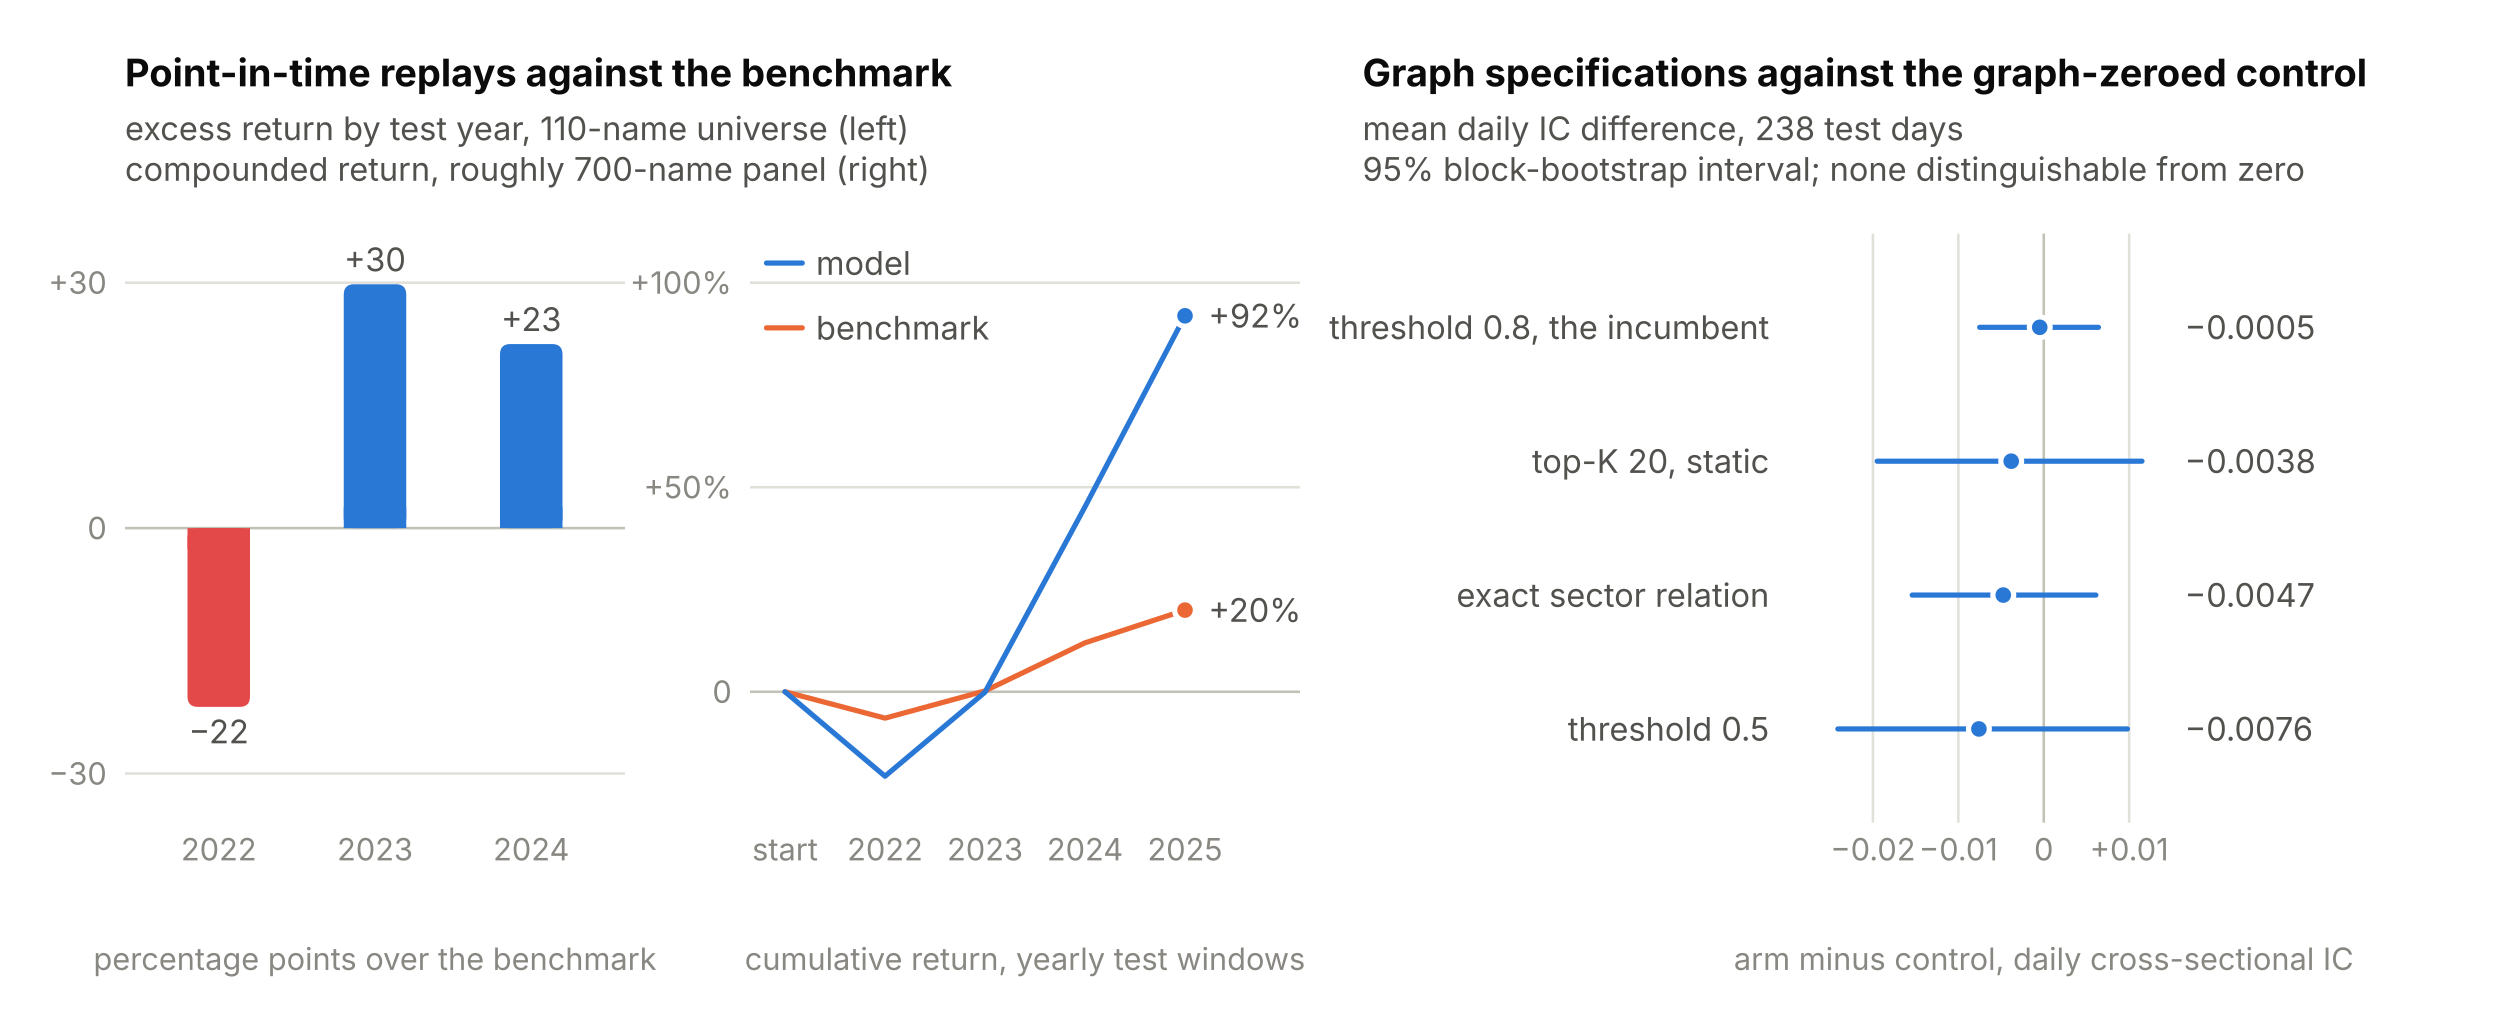
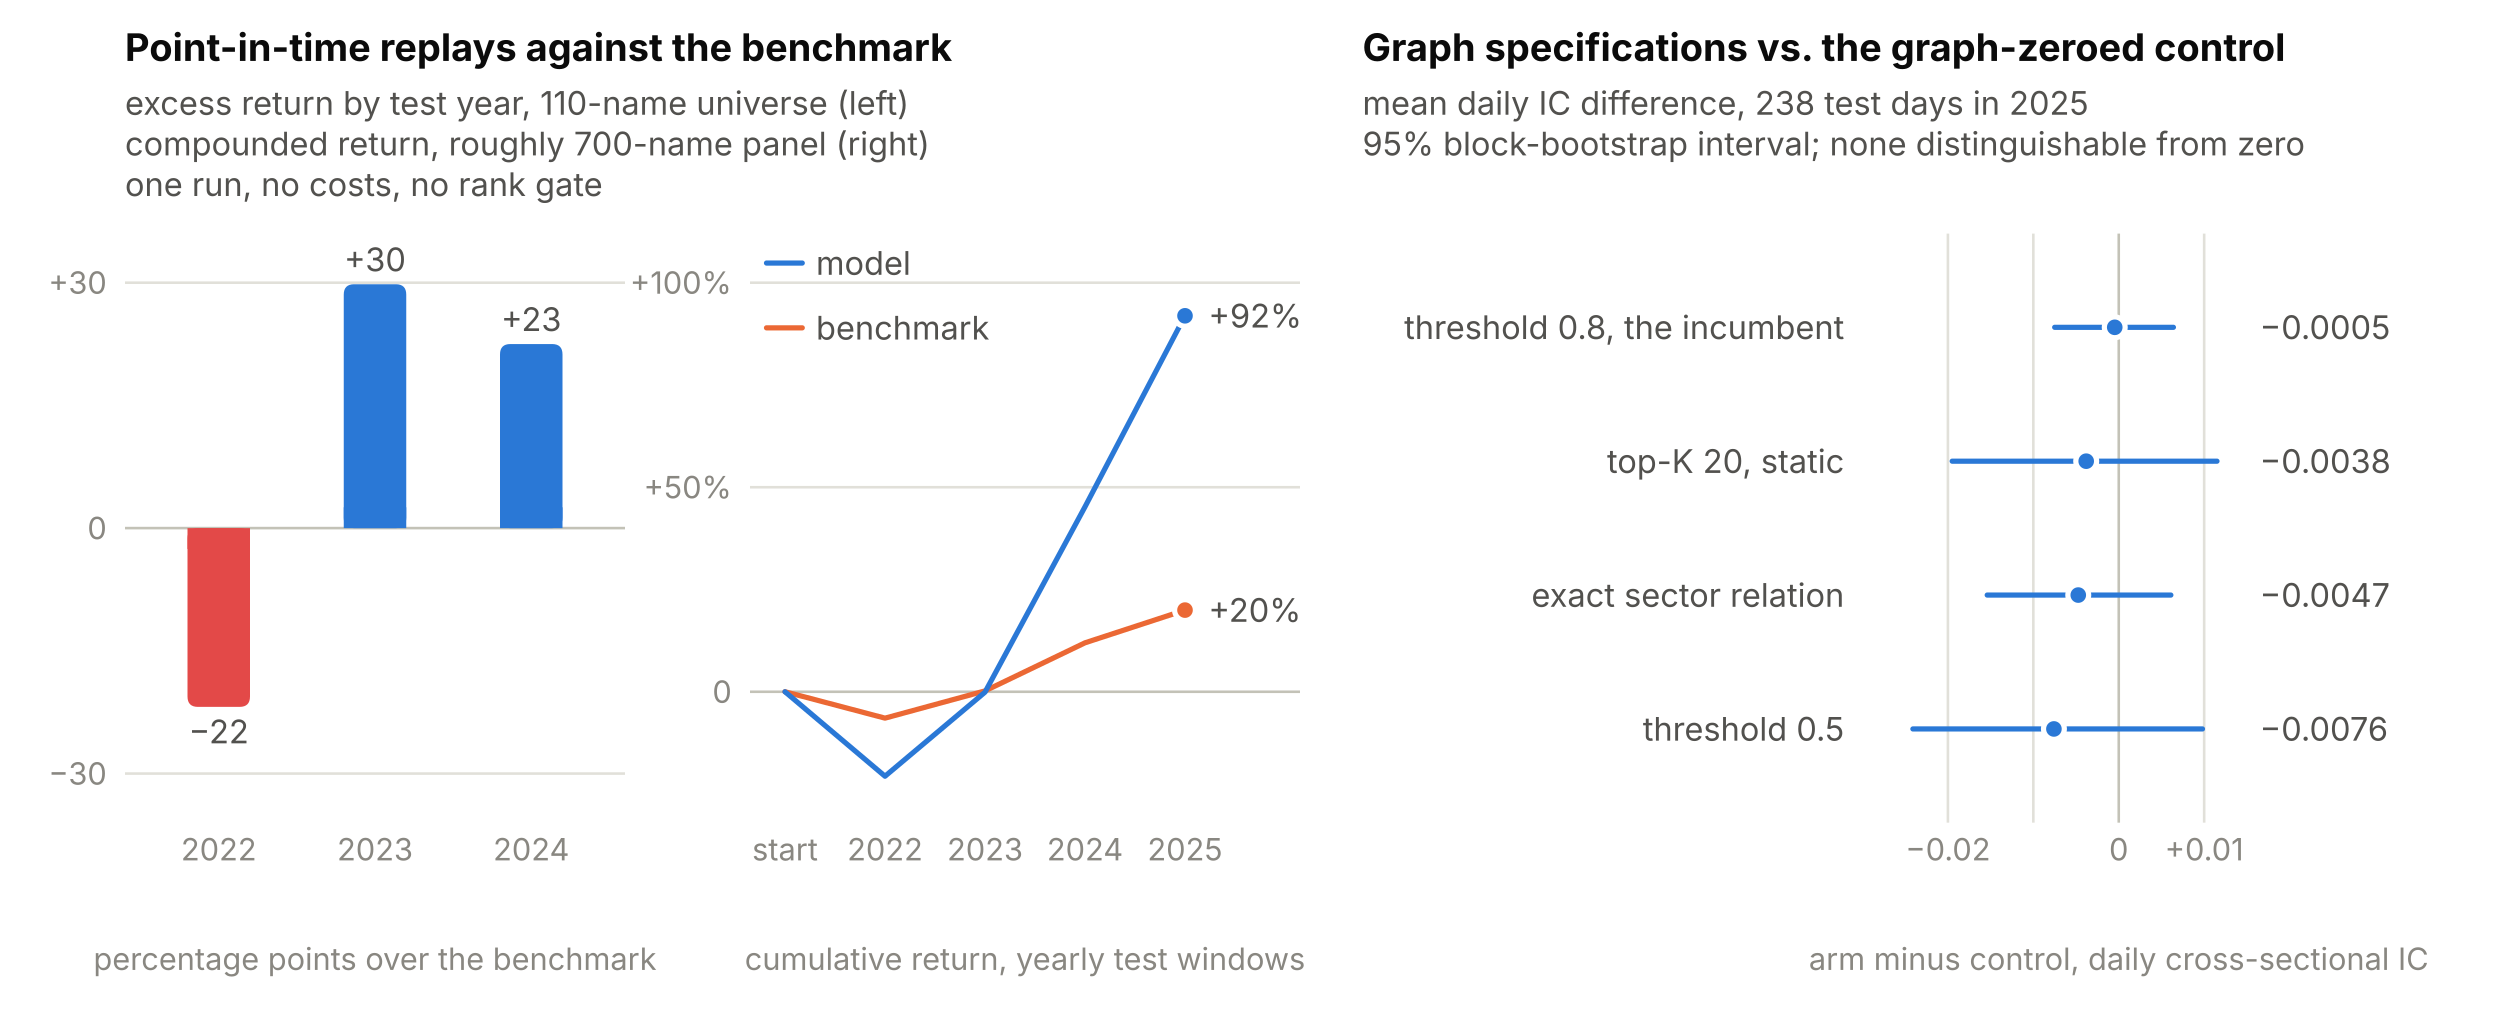
<svg xmlns="http://www.w3.org/2000/svg" xmlns:xlink="http://www.w3.org/1999/xlink" width="691.2pt" height="280.8pt" viewBox="0 0 691.2 280.8" version="1.1">
  <style>
  svg {
    --ink-primary: #0b0b0b;
    --ink-secondary: #52514e;
    --ink-muted: #898781;
    --grid: #e1e0d9;
    --baseline: #c3c2b7;
    --series-1: #2a78d6;
    --series-2: #eb6834;
    --negative: #e34948;
    --surface: #ffffff;
  }
  @media (prefers-color-scheme: dark) {
    svg {
      --ink-primary: #ffffff;
      --ink-secondary: #c3c2b7;
      --ink-muted: #898781;
      --grid: #2c2c2a;
      --baseline: #383835;
      --series-1: #3987e5;
      --series-2: #d95926;
      --negative: #e66767;
      --surface: #0d1117;
    }
  }
</style>
  <defs>
    <style type="text/css">*{stroke-linejoin: round; stroke-linecap: butt}</style>
  </defs>
  <g id="figure_1">
    <g id="axes_1">
      <g id="patch_1">
        <path d="M 34.56 227.448  L 172.8 227.448  L 172.8 64.584  L 34.56 64.584  L 34.56 227.448  z " style="fill: none" />
      </g>
      <g id="line2d_1">
        <path d="M 34.56 213.876  L 172.8 213.876  " clip-path="url(#clip-1)" style="fill: none; stroke: var(--grid, #e1e0d9); stroke-width: 0.72; stroke-linecap: square" />
      </g>
      <g id="line2d_2">
        <path d="M 34.56 78.156  L 172.8 78.156  " clip-path="url(#clip-1)" style="fill: none; stroke: var(--grid, #e1e0d9); stroke-width: 0.72; stroke-linecap: square" />
      </g>
      <g id="line2d_3">
        <path d="M 34.56 146.016  L 172.8 146.016  " clip-path="url(#clip-1)" style="fill: none; stroke: var(--baseline, #c3c2b7); stroke-width: 0.72; stroke-linecap: square" />
      </g>
      <g id="matplotlib.axis_1" />
      <g id="matplotlib.axis_2" />
      <g id="patch_2">
        <path d="M 54.72 195.441  L 66.24 195.441  Q 69.12 195.441 69.12 192.561  L 69.12 148.896  Q 69.12 146.016 66.24 146.016  L 54.72 146.016  Q 51.84 146.016 51.84 148.896  L 51.84 192.561  Q 51.84 195.441 54.72 195.441  z " clip-path="url(#clip-1)" style="fill: var(--negative, #e34948)" />
      </g>
      <g id="patch_3">
        <path d="M 51.84 151.776  L 69.12 151.776  L 69.12 146.016  L 51.84 146.016  z " clip-path="url(#clip-1)" style="fill: var(--negative, #e34948)" />
      </g>
      <g id="patch_4">
        <path d="M 97.92 146.016  L 109.44 146.016  Q 112.32 146.016 112.32 143.136  L 112.32 81.466  Q 112.32 78.586 109.44 78.586  L 97.92 78.586  Q 95.04 78.586 95.04 81.466  L 95.04 143.136  Q 95.04 146.016 97.92 146.016  z " clip-path="url(#clip-1)" style="fill: var(--series-1, #2a78d6)" />
      </g>
      <g id="patch_5">
        <path d="M 95.04 146.016  L 112.32 146.016  L 112.32 140.256  L 95.04 140.256  z " clip-path="url(#clip-1)" style="fill: var(--series-1, #2a78d6)" />
      </g>
      <g id="patch_6">
        <path d="M 141.12 146.016  L 152.64 146.016  Q 155.52 146.016 155.52 143.136  L 155.52 98.001  Q 155.52 95.121 152.64 95.121  L 141.12 95.121  Q 138.24 95.121 138.24 98.001  L 138.24 143.136  Q 138.24 146.016 141.12 146.016  z " clip-path="url(#clip-1)" style="fill: var(--series-1, #2a78d6)" />
      </g>
      <g id="patch_7">
        <path d="M 138.24 146.016  L 155.52 146.016  L 155.52 140.256  L 138.24 140.256  z " clip-path="url(#clip-1)" style="fill: var(--series-1, #2a78d6)" />
      </g>
      <g id="text_1">
        <text style="font-size: 9px; font-family: system-ui, -apple-system, 'Segoe UI', sans-serif; text-anchor: middle; fill: var(--ink-secondary, #52514e); font-variant-numeric: tabular-nums" x="60.48" y="205.521" transform="rotate(-0 60.48 205.5207)">−22</text>
      </g>
      <g id="text_2">
        <text style="font-size: 9px; font-family: system-ui, -apple-system, 'Segoe UI', sans-serif; text-anchor: middle; fill: var(--ink-secondary, #52514e); font-variant-numeric: tabular-nums" x="103.68" y="74.986" transform="rotate(-0 103.68 74.98578)">+30</text>
      </g>
      <g id="text_3">
        <text style="font-size: 9px; font-family: system-ui, -apple-system, 'Segoe UI', sans-serif; text-anchor: middle; fill: var(--ink-secondary, #52514e); font-variant-numeric: tabular-nums" x="146.88" y="91.521" transform="rotate(-0 146.88 91.521)">+23</text>
      </g>
      <g id="text_4">
        <text style="font-size: 8.5px; font-family: system-ui, -apple-system, 'Segoe UI', sans-serif; text-anchor: middle; fill: var(--ink-muted, #898781); font-variant-numeric: tabular-nums" x="60.48" y="237.888" transform="rotate(-0 60.48 237.888)">2022</text>
      </g>
      <g id="text_5">
        <text style="font-size: 8.5px; font-family: system-ui, -apple-system, 'Segoe UI', sans-serif; text-anchor: middle; fill: var(--ink-muted, #898781); font-variant-numeric: tabular-nums" x="103.68" y="237.888" transform="rotate(-0 103.68 237.888)">2023</text>
      </g>
      <g id="text_6">
        <text style="font-size: 8.5px; font-family: system-ui, -apple-system, 'Segoe UI', sans-serif; text-anchor: middle; fill: var(--ink-muted, #898781); font-variant-numeric: tabular-nums" x="146.88" y="237.888" transform="rotate(-0 146.88 237.888)">2024</text>
      </g>
      <g id="text_7">
        <text style="font-size: 8.5px; font-family: system-ui, -apple-system, 'Segoe UI', sans-serif; text-anchor: end; fill: var(--ink-muted, #898781); font-variant-numeric: tabular-nums" x="29.52" y="216.936" transform="rotate(-0 29.52 216.936)">−30</text>
      </g>
      <g id="text_8">
        <text style="font-size: 8.5px; font-family: system-ui, -apple-system, 'Segoe UI', sans-serif; text-anchor: end; fill: var(--ink-muted, #898781); font-variant-numeric: tabular-nums" x="29.52" y="149.076" transform="rotate(-0 29.52 149.076)">0</text>
      </g>
      <g id="text_9">
        <text style="font-size: 8.5px; font-family: system-ui, -apple-system, 'Segoe UI', sans-serif; text-anchor: end; fill: var(--ink-muted, #898781); font-variant-numeric: tabular-nums" x="29.52" y="81.216" transform="rotate(-0 29.52 81.216)">+30</text>
      </g>
    </g>
    <g id="axes_2">
      <g id="patch_8">
        <path d="M 207.36 227.448  L 359.424 227.448  L 359.424 64.584  L 207.36 64.584  L 207.36 227.448  z " style="fill: none" />
      </g>
      <g id="line2d_4">
        <path d="M 207.36 134.706  L 359.424 134.706  " clip-path="url(#clip-2)" style="fill: none; stroke: var(--grid, #e1e0d9); stroke-width: 0.72; stroke-linecap: square" />
      </g>
      <g id="line2d_5">
        <path d="M 207.36 78.156  L 359.424 78.156  " clip-path="url(#clip-2)" style="fill: none; stroke: var(--grid, #e1e0d9); stroke-width: 0.72; stroke-linecap: square" />
      </g>
      <g id="line2d_6">
        <path d="M 207.36 191.256  L 359.424 191.256  " clip-path="url(#clip-2)" style="fill: none; stroke: var(--baseline, #c3c2b7); stroke-width: 0.72; stroke-linecap: square" />
      </g>
      <g id="matplotlib.axis_3" />
      <g id="matplotlib.axis_4" />
      <g id="line2d_7">
        <path d="M 217.037 191.256  L 244.685 198.551  L 272.333 191.018  L 299.981 177.723  L 327.629 168.681  " clip-path="url(#clip-2)" style="fill: none; stroke: var(--series-2, #eb6834); stroke-width: 1.44; stroke-linecap: round" />
      </g>
      <g id="line2d_8">
        <path d="M 217.037 191.256  L 244.685 214.611  L 272.333 191.367  L 299.981 140.116  L 327.629 87.312  " clip-path="url(#clip-2)" style="fill: none; stroke: var(--series-1, #2a78d6); stroke-width: 1.44; stroke-linecap: round" />
      </g>
      <g id="line2d_9">
        <defs>
          <path id="marker-1" d="M 0 2.88  C 0.764 2.88 1.496 2.577 2.036 2.036  C 2.577 1.496 2.88 0.764 2.88 0  C 2.88 -0.764 2.577 -1.496 2.036 -2.036  C 1.496 -2.577 0.764 -2.88 0 -2.88  C -0.764 -2.88 -1.496 -2.577 -2.036 -2.036  C -2.577 -1.496 -2.88 -0.764 -2.88 0  C -2.88 0.764 -2.577 1.496 -2.036 2.036  C -1.496 2.577 -0.764 2.88 0 2.88  z " style="stroke: var(--surface, #ffffff); stroke-width: 1.44" />
        </defs>
        <g clip-path="url(#clip-2)">
          <use xlink:href="#marker-1" x="327.629" y="168.681" style="fill: var(--series-2, #eb6834); stroke: var(--surface, #ffffff); stroke-width: 1.44" />
        </g>
      </g>
      <g id="text_10">
        <text style="font-size: 9px; font-family: system-ui, -apple-system, 'Segoe UI', sans-serif; text-anchor: start; fill: var(--ink-secondary, #52514e); font-variant-numeric: tabular-nums" x="334.109" y="171.921" transform="rotate(-0 334.1088 171.9214)">+20%</text>
      </g>
      <g id="line2d_10">
        <defs>
          <path id="marker-2" d="M 0 2.88  C 0.764 2.88 1.496 2.577 2.036 2.036  C 2.577 1.496 2.88 0.764 2.88 0  C 2.88 -0.764 2.577 -1.496 2.036 -2.036  C 1.496 -2.577 0.764 -2.88 0 -2.88  C -0.764 -2.88 -1.496 -2.577 -2.036 -2.036  C -2.577 -1.496 -2.88 -0.764 -2.88 0  C -2.88 0.764 -2.577 1.496 -2.036 2.036  C -1.496 2.577 -0.764 2.88 0 2.88  z " style="stroke: var(--surface, #ffffff); stroke-width: 1.44" />
        </defs>
        <g clip-path="url(#clip-2)">
          <use xlink:href="#marker-2" x="327.629" y="87.312" style="fill: var(--series-1, #2a78d6); stroke: var(--surface, #ffffff); stroke-width: 1.44" />
        </g>
      </g>
      <g id="text_11">
        <text style="font-size: 9px; font-family: system-ui, -apple-system, 'Segoe UI', sans-serif; text-anchor: start; fill: var(--ink-secondary, #52514e); font-variant-numeric: tabular-nums" x="334.109" y="90.552" transform="rotate(-0 334.1088 90.55222)">+92%</text>
      </g>
      <g id="text_12">
        <text style="font-size: 9px; font-family: system-ui, -apple-system, 'Segoe UI', sans-serif; text-anchor: start; fill: var(--ink-secondary, #52514e)" x="225.608" y="75.967" transform="rotate(-0 225.6077 75.9672)">model</text>
      </g>
      <g id="text_13">
        <text style="font-size: 9px; font-family: system-ui, -apple-system, 'Segoe UI', sans-serif; text-anchor: start; fill: var(--ink-secondary, #52514e)" x="225.608" y="93.882" transform="rotate(-0 225.6077 93.88224)">benchmark</text>
      </g>
      <g id="text_14">
        <text style="font-size: 8.5px; font-family: system-ui, -apple-system, 'Segoe UI', sans-serif; text-anchor: middle; fill: var(--ink-muted, #898781)" x="217.037" y="237.888" transform="rotate(-0 217.0368 237.888)">start</text>
      </g>
      <g id="text_15">
        <text style="font-size: 8.5px; font-family: system-ui, -apple-system, 'Segoe UI', sans-serif; text-anchor: middle; fill: var(--ink-muted, #898781); font-variant-numeric: tabular-nums" x="244.685" y="237.888" transform="rotate(-0 244.6848 237.888)">2022</text>
      </g>
      <g id="text_16">
        <text style="font-size: 8.5px; font-family: system-ui, -apple-system, 'Segoe UI', sans-serif; text-anchor: middle; fill: var(--ink-muted, #898781); font-variant-numeric: tabular-nums" x="272.333" y="237.888" transform="rotate(-0 272.3328 237.888)">2023</text>
      </g>
      <g id="text_17">
        <text style="font-size: 8.5px; font-family: system-ui, -apple-system, 'Segoe UI', sans-serif; text-anchor: middle; fill: var(--ink-muted, #898781); font-variant-numeric: tabular-nums" x="299.981" y="237.888" transform="rotate(-0 299.9808 237.888)">2024</text>
      </g>
      <g id="text_18">
        <text style="font-size: 8.5px; font-family: system-ui, -apple-system, 'Segoe UI', sans-serif; text-anchor: middle; fill: var(--ink-muted, #898781); font-variant-numeric: tabular-nums" x="327.629" y="237.888" transform="rotate(-0 327.6288 237.888)">2025</text>
      </g>
      <g id="text_19">
        <text style="font-size: 8.5px; font-family: system-ui, -apple-system, 'Segoe UI', sans-serif; text-anchor: end; fill: var(--ink-muted, #898781); font-variant-numeric: tabular-nums" x="202.32" y="194.316" transform="rotate(-0 202.32 194.316)">0</text>
      </g>
      <g id="text_20">
        <text style="font-size: 8.5px; font-family: system-ui, -apple-system, 'Segoe UI', sans-serif; text-anchor: end; fill: var(--ink-muted, #898781); font-variant-numeric: tabular-nums" x="202.32" y="137.766" transform="rotate(-0 202.32 137.766)">+50%</text>
      </g>
      <g id="text_21">
        <text style="font-size: 8.5px; font-family: system-ui, -apple-system, 'Segoe UI', sans-serif; text-anchor: end; fill: var(--ink-muted, #898781); font-variant-numeric: tabular-nums" x="202.32" y="81.216" transform="rotate(-0 202.32 81.216)">+100%</text>
      </g>
      <g id="line2d_11">
        <path d="M 211.922 72.727  L 221.806 72.727  " clip-path="url(#clip-2)" style="fill: none; stroke: var(--series-1, #2a78d6); stroke-width: 1.44; stroke-linecap: round" />
      </g>
      <g id="line2d_12">
        <path d="M 211.922 90.642  L 221.806 90.642  " clip-path="url(#clip-2)" style="fill: none; stroke: var(--series-2, #eb6834); stroke-width: 1.44; stroke-linecap: round" />
      </g>
    </g>
    <g id="axes_3">
      <g id="patch_9">
-         <path d="M 494.208 227.448  L 635.904 227.448  L 635.904 64.584  L 494.208 64.584  L 494.208 227.448  z " style="fill: none" />
+         <path d="M 514.944 227.448  L 656.64 227.448  L 656.64 64.584  L 514.944 64.584  L 514.944 227.448  z " style="fill: none" />
      </g>
      <g id="line2d_13">
-         <path d="M 517.824 227.448  L 517.824 64.584  " clip-path="url(#clip-3)" style="fill: none; stroke: var(--grid, #e1e0d9); stroke-width: 0.72; stroke-linecap: square" />
+         <path d="M 538.56 227.448  L 538.56 64.584  " clip-path="url(#clip-3)" style="fill: none; stroke: var(--grid, #e1e0d9); stroke-width: 0.72; stroke-linecap: square" />
      </g>
      <g id="line2d_14">
-         <path d="M 541.44 227.448  L 541.44 64.584  " clip-path="url(#clip-3)" style="fill: none; stroke: var(--grid, #e1e0d9); stroke-width: 0.72; stroke-linecap: square" />
+         <path d="M 562.176 227.448  L 562.176 64.584  " clip-path="url(#clip-3)" style="fill: none; stroke: var(--grid, #e1e0d9); stroke-width: 0.72; stroke-linecap: square" />
      </g>
      <g id="line2d_15">
-         <path d="M 588.672 227.448  L 588.672 64.584  " clip-path="url(#clip-3)" style="fill: none; stroke: var(--grid, #e1e0d9); stroke-width: 0.72; stroke-linecap: square" />
+         <path d="M 609.408 227.448  L 609.408 64.584  " clip-path="url(#clip-3)" style="fill: none; stroke: var(--grid, #e1e0d9); stroke-width: 0.72; stroke-linecap: square" />
      </g>
      <g id="line2d_16">
-         <path d="M 565.056 227.448  L 565.056 64.584  " clip-path="url(#clip-3)" style="fill: none; stroke: var(--baseline, #c3c2b7); stroke-width: 0.72; stroke-linecap: square" />
+         <path d="M 585.792 227.448  L 585.792 64.584  " clip-path="url(#clip-3)" style="fill: none; stroke: var(--baseline, #c3c2b7); stroke-width: 0.72; stroke-linecap: square" />
      </g>
      <g id="matplotlib.axis_5" />
      <g id="matplotlib.axis_6" />
      <g id="line2d_17">
-         <path d="M 547.344 90.494  L 580.17 90.494  " clip-path="url(#clip-3)" style="fill: none; stroke: var(--series-1, #2a78d6); stroke-width: 1.44; stroke-linecap: round" />
+         <path d="M 568.08 90.494  L 600.906 90.494  " clip-path="url(#clip-3)" style="fill: none; stroke: var(--series-1, #2a78d6); stroke-width: 1.44; stroke-linecap: round" />
      </g>
      <g id="line2d_18">
-         <path d="M 519.005 127.509  L 592.214 127.509  " clip-path="url(#clip-3)" style="fill: none; stroke: var(--series-1, #2a78d6); stroke-width: 1.44; stroke-linecap: round" />
+         <path d="M 539.741 127.509  L 612.95 127.509  " clip-path="url(#clip-3)" style="fill: none; stroke: var(--series-1, #2a78d6); stroke-width: 1.44; stroke-linecap: round" />
      </g>
      <g id="line2d_19">
-         <path d="M 528.687 164.523  L 579.462 164.523  " clip-path="url(#clip-3)" style="fill: none; stroke: var(--series-1, #2a78d6); stroke-width: 1.44; stroke-linecap: round" />
+         <path d="M 549.423 164.523  L 600.198 164.523  " clip-path="url(#clip-3)" style="fill: none; stroke: var(--series-1, #2a78d6); stroke-width: 1.44; stroke-linecap: round" />
      </g>
      <g id="line2d_20">
-         <path d="M 508.141 201.538  L 588.2 201.538  " clip-path="url(#clip-3)" style="fill: none; stroke: var(--series-1, #2a78d6); stroke-width: 1.44; stroke-linecap: round" />
+         <path d="M 528.877 201.538  L 608.936 201.538  " clip-path="url(#clip-3)" style="fill: none; stroke: var(--series-1, #2a78d6); stroke-width: 1.44; stroke-linecap: round" />
      </g>
      <g id="line2d_21">
        <g clip-path="url(#clip-3)">
-           <use xlink:href="#marker-2" x="563.946" y="90.494" style="fill: var(--series-1, #2a78d6); stroke: var(--surface, #ffffff); stroke-width: 1.44" />
+           <use xlink:href="#marker-2" x="584.682" y="90.494" style="fill: var(--series-1, #2a78d6); stroke: var(--surface, #ffffff); stroke-width: 1.44" />
        </g>
      </g>
      <g id="text_22">
-         <text style="font-size: 9px; font-family: system-ui, -apple-system, 'Segoe UI', sans-serif; text-anchor: start; fill: var(--ink-secondary, #52514e); font-variant-numeric: tabular-nums" x="604.022" y="93.734" transform="rotate(-0 604.0224 93.73418)">−0.0005</text>
+         <text style="font-size: 9px; font-family: system-ui, -apple-system, 'Segoe UI', sans-serif; text-anchor: start; fill: var(--ink-secondary, #52514e); font-variant-numeric: tabular-nums" x="624.758" y="93.734" transform="rotate(-0 624.7584 93.73418)">−0.0005</text>
      </g>
      <g id="text_23">
-         <text style="font-size: 9px; font-family: system-ui, -apple-system, 'Segoe UI', sans-serif; text-anchor: end; fill: var(--ink-secondary, #52514e)" x="489.168" y="93.734" transform="rotate(-0 489.168 93.73418)">threshold 0.8, the incumbent</text>
+         <text style="font-size: 9px; font-family: system-ui, -apple-system, 'Segoe UI', sans-serif; text-anchor: end; fill: var(--ink-secondary, #52514e)" x="509.904" y="93.734" transform="rotate(-0 509.904 93.73418)">threshold 0.8, the incumbent</text>
      </g>
      <g id="line2d_22">
        <g clip-path="url(#clip-3)">
-           <use xlink:href="#marker-2" x="556.058" y="127.509" style="fill: var(--series-1, #2a78d6); stroke: var(--surface, #ffffff); stroke-width: 1.44" />
+           <use xlink:href="#marker-2" x="576.794" y="127.509" style="fill: var(--series-1, #2a78d6); stroke: var(--surface, #ffffff); stroke-width: 1.44" />
        </g>
      </g>
      <g id="text_24">
-         <text style="font-size: 9px; font-family: system-ui, -apple-system, 'Segoe UI', sans-serif; text-anchor: start; fill: var(--ink-secondary, #52514e); font-variant-numeric: tabular-nums" x="604.022" y="130.749" transform="rotate(-0 604.0224 130.7487)">−0.0038</text>
+         <text style="font-size: 9px; font-family: system-ui, -apple-system, 'Segoe UI', sans-serif; text-anchor: start; fill: var(--ink-secondary, #52514e); font-variant-numeric: tabular-nums" x="624.758" y="130.749" transform="rotate(-0 624.7584 130.7487)">−0.0038</text>
      </g>
      <g id="text_25">
-         <text style="font-size: 9px; font-family: system-ui, -apple-system, 'Segoe UI', sans-serif; text-anchor: end; fill: var(--ink-secondary, #52514e)" x="489.168" y="130.749" transform="rotate(-0 489.168 130.7487)">top-K 20, static</text>
+         <text style="font-size: 9px; font-family: system-ui, -apple-system, 'Segoe UI', sans-serif; text-anchor: end; fill: var(--ink-secondary, #52514e)" x="509.904" y="130.749" transform="rotate(-0 509.904 130.7487)">top-K 20, static</text>
      </g>
      <g id="line2d_23">
        <g clip-path="url(#clip-3)">
-           <use xlink:href="#marker-2" x="553.862" y="164.523" style="fill: var(--series-1, #2a78d6); stroke: var(--surface, #ffffff); stroke-width: 1.44" />
+           <use xlink:href="#marker-2" x="574.598" y="164.523" style="fill: var(--series-1, #2a78d6); stroke: var(--surface, #ffffff); stroke-width: 1.44" />
        </g>
      </g>
      <g id="text_26">
-         <text style="font-size: 9px; font-family: system-ui, -apple-system, 'Segoe UI', sans-serif; text-anchor: start; fill: var(--ink-secondary, #52514e); font-variant-numeric: tabular-nums" x="604.022" y="167.763" transform="rotate(-0 604.0224 167.7633)">−0.0047</text>
+         <text style="font-size: 9px; font-family: system-ui, -apple-system, 'Segoe UI', sans-serif; text-anchor: start; fill: var(--ink-secondary, #52514e); font-variant-numeric: tabular-nums" x="624.758" y="167.763" transform="rotate(-0 624.7584 167.7633)">−0.0047</text>
      </g>
      <g id="text_27">
-         <text style="font-size: 9px; font-family: system-ui, -apple-system, 'Segoe UI', sans-serif; text-anchor: end; fill: var(--ink-secondary, #52514e)" x="489.168" y="167.763" transform="rotate(-0 489.168 167.7633)">exact sector relation</text>
+         <text style="font-size: 9px; font-family: system-ui, -apple-system, 'Segoe UI', sans-serif; text-anchor: end; fill: var(--ink-secondary, #52514e)" x="509.904" y="167.763" transform="rotate(-0 509.904 167.7633)">exact sector relation</text>
      </g>
      <g id="line2d_24">
        <g clip-path="url(#clip-3)">
-           <use xlink:href="#marker-2" x="547.131" y="201.538" style="fill: var(--series-1, #2a78d6); stroke: var(--surface, #ffffff); stroke-width: 1.44" />
+           <use xlink:href="#marker-2" x="567.867" y="201.538" style="fill: var(--series-1, #2a78d6); stroke: var(--surface, #ffffff); stroke-width: 1.44" />
        </g>
      </g>
      <g id="text_28">
-         <text style="font-size: 9px; font-family: system-ui, -apple-system, 'Segoe UI', sans-serif; text-anchor: start; fill: var(--ink-secondary, #52514e); font-variant-numeric: tabular-nums" x="604.022" y="204.778" transform="rotate(-0 604.0224 204.7778)">−0.0076</text>
+         <text style="font-size: 9px; font-family: system-ui, -apple-system, 'Segoe UI', sans-serif; text-anchor: start; fill: var(--ink-secondary, #52514e); font-variant-numeric: tabular-nums" x="624.758" y="204.778" transform="rotate(-0 624.7584 204.7778)">−0.0076</text>
      </g>
      <g id="text_29">
-         <text style="font-size: 9px; font-family: system-ui, -apple-system, 'Segoe UI', sans-serif; text-anchor: end; fill: var(--ink-secondary, #52514e)" x="489.168" y="204.778" transform="rotate(-0 489.168 204.7778)">threshold 0.5</text>
+         <text style="font-size: 9px; font-family: system-ui, -apple-system, 'Segoe UI', sans-serif; text-anchor: end; fill: var(--ink-secondary, #52514e)" x="509.904" y="204.778" transform="rotate(-0 509.904 204.7778)">threshold 0.5</text>
      </g>
      <g id="text_30">
-         <text style="font-size: 8.5px; font-family: system-ui, -apple-system, 'Segoe UI', sans-serif; text-anchor: middle; fill: var(--ink-muted, #898781); font-variant-numeric: tabular-nums" x="517.824" y="237.888" transform="rotate(-0 517.824 237.888)">−0.02</text>
+         <text style="font-size: 8.5px; font-family: system-ui, -apple-system, 'Segoe UI', sans-serif; text-anchor: middle; fill: var(--ink-muted, #898781); font-variant-numeric: tabular-nums" x="538.56" y="237.888" transform="rotate(-0 538.56 237.888)">−0.02</text>
      </g>
      <g id="text_31">
-         <text style="font-size: 8.5px; font-family: system-ui, -apple-system, 'Segoe UI', sans-serif; text-anchor: middle; fill: var(--ink-muted, #898781); font-variant-numeric: tabular-nums" x="541.44" y="237.888" transform="rotate(-0 541.44 237.888)">−0.01</text>
+         <text style="font-size: 8.5px; font-family: system-ui, -apple-system, 'Segoe UI', sans-serif; text-anchor: middle; fill: var(--ink-muted, #898781); font-variant-numeric: tabular-nums" x="585.792" y="237.888" transform="rotate(-0 585.792 237.888)">0</text>
      </g>
      <g id="text_32">
-         <text style="font-size: 8.5px; font-family: system-ui, -apple-system, 'Segoe UI', sans-serif; text-anchor: middle; fill: var(--ink-muted, #898781); font-variant-numeric: tabular-nums" x="565.056" y="237.888" transform="rotate(-0 565.056 237.888)">0</text>
-       </g>
-       <g id="text_33">
-         <text style="font-size: 8.5px; font-family: system-ui, -apple-system, 'Segoe UI', sans-serif; text-anchor: middle; fill: var(--ink-muted, #898781); font-variant-numeric: tabular-nums" x="588.672" y="237.888" transform="rotate(-0 588.672 237.888)">+0.01</text>
-       </g>
+         <text style="font-size: 8.5px; font-family: system-ui, -apple-system, 'Segoe UI', sans-serif; text-anchor: middle; fill: var(--ink-muted, #898781); font-variant-numeric: tabular-nums" x="609.408" y="237.888" transform="rotate(-0 609.408 237.888)">+0.01</text>
+       </g>
+     </g>
+     <g id="text_33">
+       <text style="font-weight: 700; font-size: 10.5px; font-family: system-ui, -apple-system, 'Segoe UI', sans-serif; text-anchor: start; fill: var(--ink-primary, #0b0b0b)" x="34.56" y="16.848" transform="rotate(-0 34.56 16.848)">Point-in-time replays against the benchmark</text>
    </g>
    <g id="text_34">
-       <text style="font-weight: 700; font-size: 10.5px; font-family: system-ui, -apple-system, 'Segoe UI', sans-serif; text-anchor: start; fill: var(--ink-primary, #0b0b0b)" x="34.56" y="23.868" transform="rotate(-0 34.56 23.868)">Point-in-time replays against the benchmark</text>
+       <text style="font-size: 9px; font-family: system-ui, -apple-system, 'Segoe UI', sans-serif; text-anchor: start; fill: var(--ink-secondary, #52514e)" x="34.56" y="31.73" transform="rotate(-0 34.56 31.7304)">excess return by test year, 110-name universe (left)</text>
    </g>
    <g id="text_35">
-       <text style="font-size: 9px; font-family: system-ui, -apple-system, 'Segoe UI', sans-serif; text-anchor: start; fill: var(--ink-secondary, #52514e)" x="34.56" y="38.75" transform="rotate(-0 34.56 38.7504)">excess return by test year, 110-name universe (left)</text>
+       <text style="font-size: 9px; font-family: system-ui, -apple-system, 'Segoe UI', sans-serif; text-anchor: start; fill: var(--ink-secondary, #52514e)" x="34.56" y="42.962" transform="rotate(-0 34.56 42.9624)">compounded return, roughly 700-name panel (right)</text>
    </g>
    <g id="text_36">
-       <text style="font-size: 9px; font-family: system-ui, -apple-system, 'Segoe UI', sans-serif; text-anchor: start; fill: var(--ink-secondary, #52514e)" x="34.56" y="49.982" transform="rotate(-0 34.56 49.9824)">compounded return, roughly 700-name panel (right)</text>
+       <text style="font-size: 9px; font-family: system-ui, -apple-system, 'Segoe UI', sans-serif; text-anchor: start; fill: var(--ink-secondary, #52514e)" x="34.56" y="54.194" transform="rotate(-0 34.56 54.1944)">one run, no costs, no rank gate</text>
    </g>
    <g id="text_37">
-       <text style="font-weight: 700; font-size: 10.5px; font-family: system-ui, -apple-system, 'Segoe UI', sans-serif; text-anchor: start; fill: var(--ink-primary, #0b0b0b)" x="376.704" y="23.868" transform="rotate(-0 376.704 23.868)">Graph specifications against the graph-zeroed control</text>
+       <text style="font-weight: 700; font-size: 10.5px; font-family: system-ui, -apple-system, 'Segoe UI', sans-serif; text-anchor: start; fill: var(--ink-primary, #0b0b0b)" x="376.704" y="16.848" transform="rotate(-0 376.704 16.848)">Graph specifications vs. the graph-zeroed control</text>
    </g>
    <g id="text_38">
-       <text style="font-size: 9px; font-family: system-ui, -apple-system, 'Segoe UI', sans-serif; text-anchor: start; fill: var(--ink-secondary, #52514e)" x="376.704" y="38.75" transform="rotate(-0 376.704 38.7504)">mean daily IC difference, 238 test days</text>
+       <text style="font-size: 9px; font-family: system-ui, -apple-system, 'Segoe UI', sans-serif; text-anchor: start; fill: var(--ink-secondary, #52514e)" x="376.704" y="31.73" transform="rotate(-0 376.704 31.7304)">mean daily IC difference, 238 test days in 2025</text>
    </g>
    <g id="text_39">
-       <text style="font-size: 9px; font-family: system-ui, -apple-system, 'Segoe UI', sans-serif; text-anchor: start; fill: var(--ink-secondary, #52514e)" x="376.704" y="49.982" transform="rotate(-0 376.704 49.9824)">95% block-bootstrap interval; none distinguishable from zero</text>
+       <text style="font-size: 9px; font-family: system-ui, -apple-system, 'Segoe UI', sans-serif; text-anchor: start; fill: var(--ink-secondary, #52514e)" x="376.704" y="42.962" transform="rotate(-0 376.704 42.9624)">95% block-bootstrap interval; none distinguishable from zero</text>
    </g>
    <g id="text_40">
      <text style="font-size: 8.5px; font-family: system-ui, -apple-system, 'Segoe UI', sans-serif; text-anchor: middle; fill: var(--ink-muted, #898781)" x="103.68" y="268.164" transform="rotate(-0 103.68 268.164)">percentage points over the benchmark</text>
    </g>
    <g id="text_41">
      <text style="font-size: 8.5px; font-family: system-ui, -apple-system, 'Segoe UI', sans-serif; text-anchor: middle; fill: var(--ink-muted, #898781)" x="283.392" y="268.164" transform="rotate(-0 283.392 268.164)">cumulative return, yearly test windows</text>
    </g>
    <g id="text_42">
-       <text style="font-size: 8.5px; font-family: system-ui, -apple-system, 'Segoe UI', sans-serif; text-anchor: middle; fill: var(--ink-muted, #898781)" x="565.056" y="268.164" transform="rotate(-0 565.056 268.164)">arm minus control, daily cross-sectional IC</text>
+       <text style="font-size: 8.5px; font-family: system-ui, -apple-system, 'Segoe UI', sans-serif; text-anchor: middle; fill: var(--ink-muted, #898781)" x="585.792" y="268.164" transform="rotate(-0 585.792 268.164)">arm minus control, daily cross-sectional IC</text>
    </g>
  </g>
  <defs>
    <clipPath id="clip-1">
      <rect x="34.56" y="64.584" width="138.24" height="162.864" />
    </clipPath>
    <clipPath id="clip-2">
      <rect x="207.36" y="64.584" width="152.064" height="162.864" />
    </clipPath>
    <clipPath id="clip-3">
-       <rect x="494.208" y="64.584" width="141.696" height="162.864" />
+       <rect x="514.944" y="64.584" width="141.696" height="162.864" />
    </clipPath>
  </defs>
</svg>
